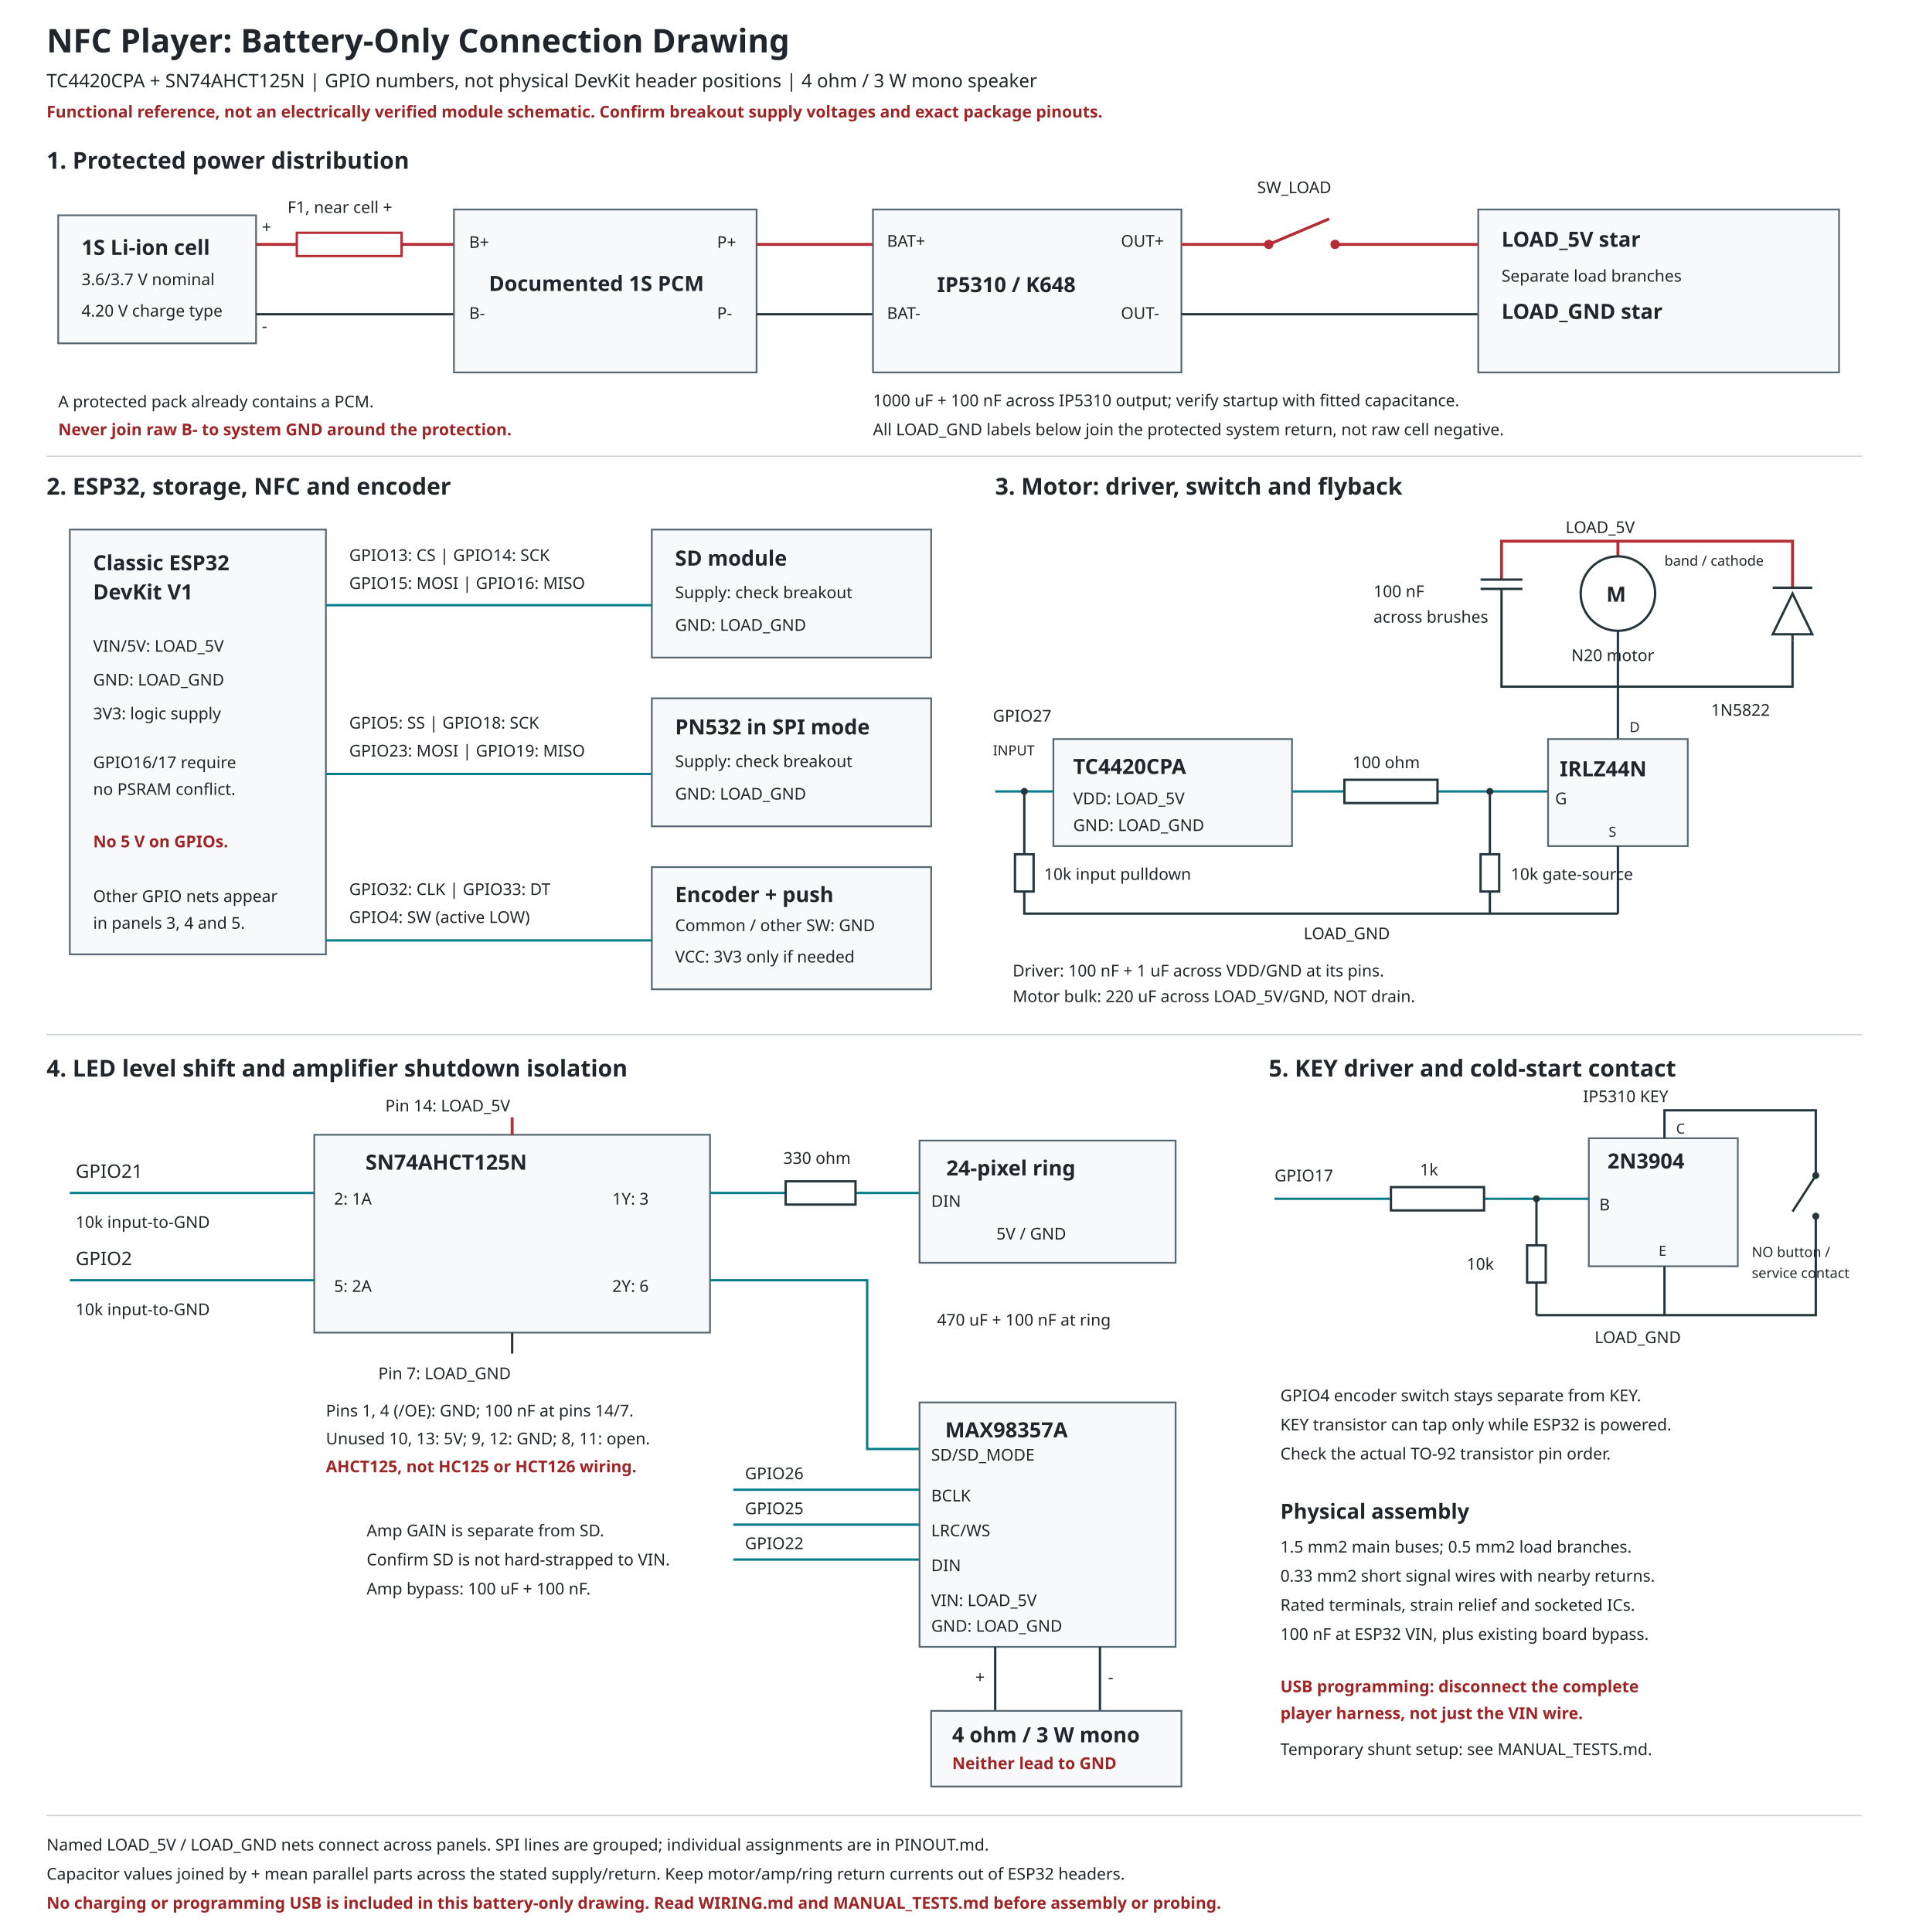
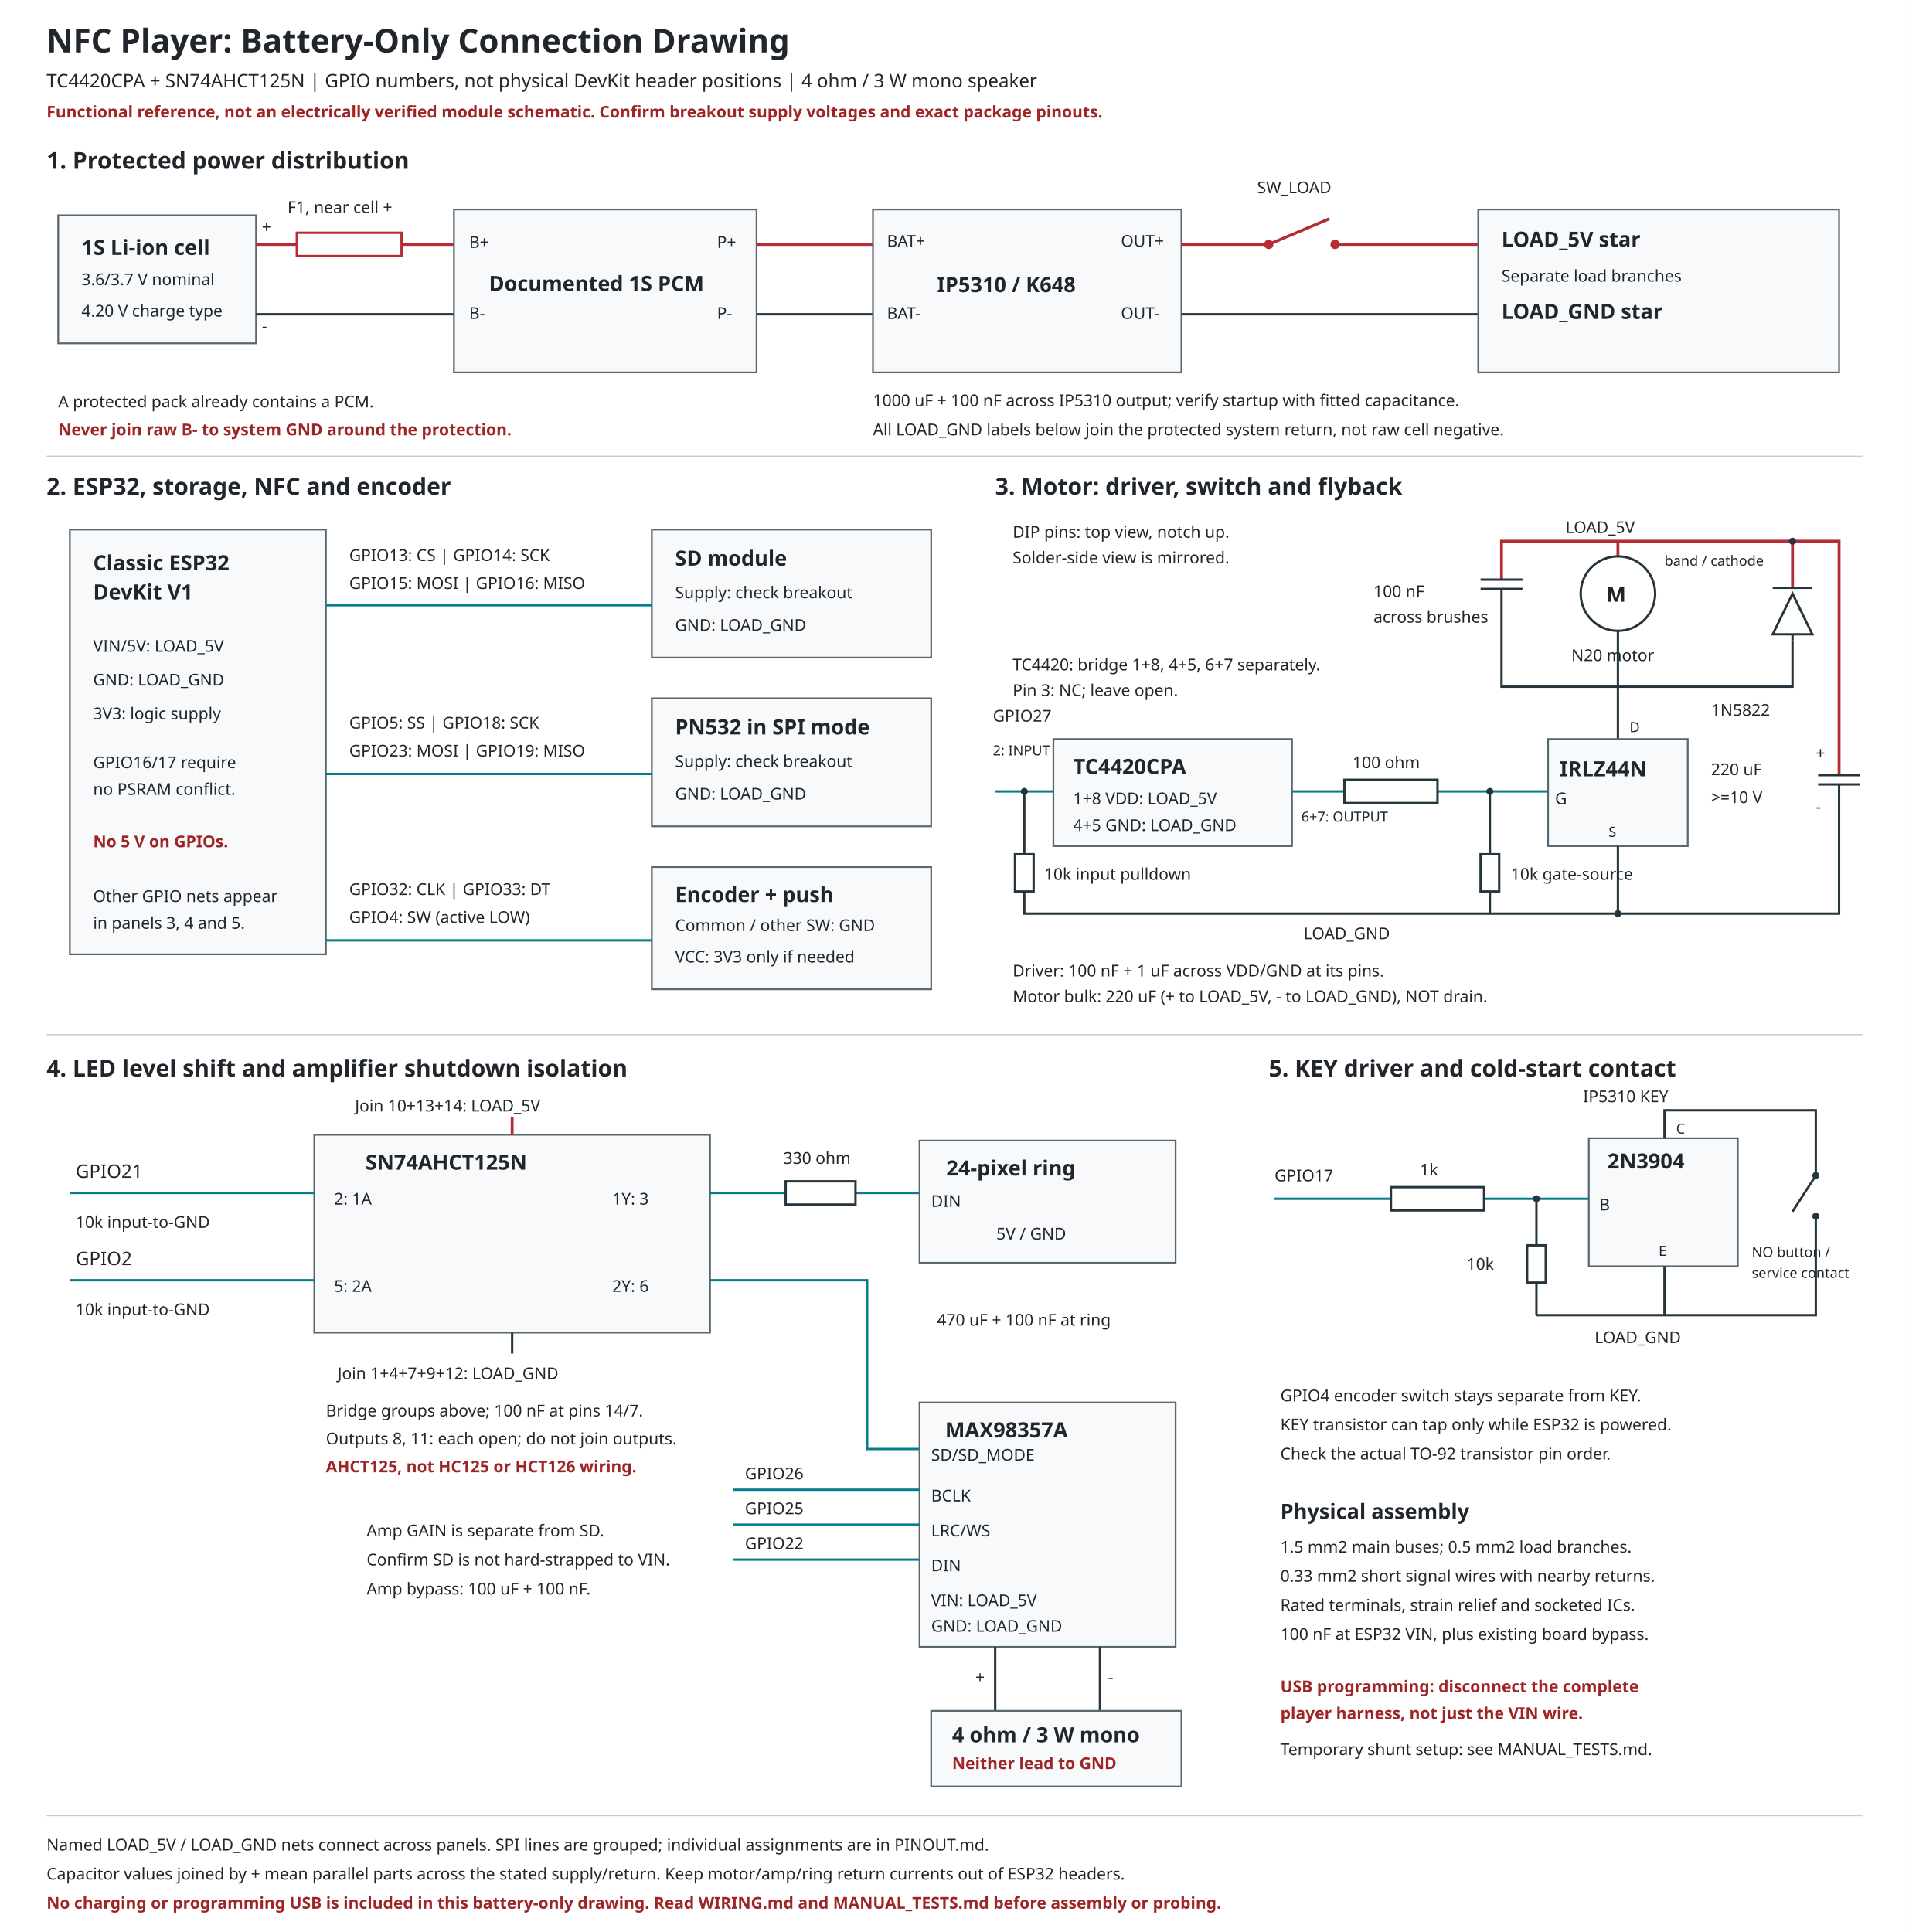
<svg xmlns="http://www.w3.org/2000/svg" width="1640" height="1660" viewBox="0 0 1640 1660" role="img" aria-labelledby="title desc">
  <defs>
    <style>
      text { font-family: "Segoe UI", sans-serif; font-size: 16px; fill: #20262b; letter-spacing: 0; }
      .title { font-size: 28px; font-weight: 700; }
      .heading { font-size: 20px; font-weight: 700; }
      .part { font-size: 18px; font-weight: 600; }
      .small { font-size: 14px; }
      .tiny { font-size: 12px; }
      .muted { fill: #53616a; }
      .warning { fill: #9e2525; font-weight: 600; }
      .box { fill: #f7f9fa; stroke: #596770; stroke-width: 1.5; }
      .wire { fill: none; stroke: #26343c; stroke-width: 2; }
      .supply { fill: none; stroke: #b62c35; stroke-width: 2.5; }
      .signal { fill: none; stroke: #067d8a; stroke-width: 2; }
      .rule { stroke: #c5cdd1; stroke-width: 1; }
      .dot { fill: #26343c; }
    </style>
  </defs>
  <rect width="1640" height="1660" fill="white" />
  <text x="40" y="45" class="title">NFC Player: Battery-Only Connection Drawing</text>
  <text x="40" y="75">TC4420CPA + SN74AHCT125N | GPIO numbers, not physical DevKit header positions | 4 ohm / 3 W mono speaker</text>
  <text x="40" y="101" class="small warning">Functional reference, not an electrically verified module schematic. Confirm breakout supply voltages and exact package pinouts.</text>
  <text x="40" y="145" class="heading">1. Protected power distribution</text>
  <rect x="50" y="185" width="170" height="110" class="box" />
  <text x="70" y="219" class="part">1S Li-ion cell</text>
  <text x="70" y="245" class="small">3.6/3.7 V nominal</text>
  <text x="70" y="272" class="small">4.20 V charge type</text>
  <text x="225" y="200" class="small">+</text>
  <text x="225" y="285" class="small">-</text>
  <path d="M220 210 H255 M345 210 H390" class="supply" />
  <rect x="255" y="200" width="90" height="20" fill="white" stroke="#b62c35" stroke-width="2" />
  <text x="247" y="183" class="small">F1, near cell +</text>
  <path d="M220 270 H390" class="wire" />
  <rect x="390" y="180" width="260" height="140" class="box" />
  <text x="420" y="250" class="part">Documented 1S PCM</text>
  <text x="403" y="213" class="small">B+</text>
  <text x="403" y="274" class="small">B-</text>
  <text x="616" y="213" class="small">P+</text>
  <text x="616" y="274" class="small">P-</text>
  <path d="M650 210 H750" class="supply" />
  <path d="M650 270 H750" class="wire" />
  <rect x="750" y="180" width="265" height="140" class="box" />
  <text x="805" y="251" class="part">IP5310 / K648</text>
  <text x="762" y="212" class="small">BAT+</text>
  <text x="762" y="274" class="small">BAT-</text>
  <text x="963" y="212" class="small">OUT+</text>
  <text x="963" y="274" class="small">OUT-</text>
  <path d="M1015 210 H1090 M1090 210 L1142 188 M1147 210 H1270" class="supply" />
  <circle cx="1090" cy="210" r="4" fill="#b62c35" />
  <circle cx="1147" cy="210" r="4" fill="#b62c35" />
  <text x="1080" y="166" class="small">SW_LOAD</text>
  <path d="M1015 270 H1270" class="wire" />
  <rect x="1270" y="180" width="310" height="140" class="box" />
  <text x="1290" y="212" class="part">LOAD_5V star</text>
  <text x="1290" y="242" class="small">Separate load branches</text>
  <text x="1290" y="274" class="part">LOAD_GND star</text>
  <text x="750" y="349" class="small">1000 uF + 100 nF across IP5310 output; verify startup with fitted capacitance.</text>
  <text x="50" y="350" class="small">A protected pack already contains a PCM.</text>
  <text x="50" y="374" class="small warning">Never join raw B- to system GND around the protection.</text>
  <text x="750" y="374" class="small">All LOAD_GND labels below join the protected system return, not raw cell negative.</text>
  <line x1="40" y1="392" x2="1600" y2="392" class="rule" />
  <text x="40" y="425" class="heading">2. ESP32, storage, NFC and encoder</text>
  <rect x="60" y="455" width="220" height="365" class="box" />
  <text x="80" y="490" class="part">Classic ESP32</text>
  <text x="80" y="515" class="part">DevKit V1</text>
  <text x="80" y="560" class="small">VIN/5V: LOAD_5V</text>
  <text x="80" y="589" class="small">GND: LOAD_GND</text>
  <text x="80" y="618" class="small">3V3: logic supply</text>
  <text x="80" y="660" class="small">GPIO16/17 require</text>
  <text x="80" y="683" class="small">no PSRAM conflict.</text>
  <text x="80" y="728" class="small warning">No 5 V on GPIOs.</text>
  <text x="80" y="775" class="small">Other GPIO nets appear</text>
  <text x="80" y="798" class="small">in panels 3, 4 and 5.</text>
  <rect x="560" y="455" width="240" height="110" class="box" />
  <text x="580" y="486" class="part">SD module</text>
  <text x="580" y="514" class="small">Supply: check breakout</text>
  <text x="580" y="542" class="small">GND: LOAD_GND</text>
  <path d="M280 520 H560" class="signal" />
  <text x="300" y="482" class="small">GPIO13: CS | GPIO14: SCK</text>
  <text x="300" y="506" class="small">GPIO15: MOSI | GPIO16: MISO</text>
  <rect x="560" y="600" width="240" height="110" class="box" />
  <text x="580" y="631" class="part">PN532 in SPI mode</text>
  <text x="580" y="659" class="small">Supply: check breakout</text>
  <text x="580" y="687" class="small">GND: LOAD_GND</text>
  <path d="M280 665 H560" class="signal" />
  <text x="300" y="626" class="small">GPIO5: SS | GPIO18: SCK</text>
  <text x="300" y="650" class="small">GPIO23: MOSI | GPIO19: MISO</text>
  <rect x="560" y="745" width="240" height="105" class="box" />
  <text x="580" y="775" class="part">Encoder + push</text>
  <text x="580" y="800" class="small">Common / other SW: GND</text>
  <text x="580" y="827" class="small">VCC: 3V3 only if needed</text>
  <path d="M280 808 H560" class="signal" />
  <text x="300" y="769" class="small">GPIO32: CLK | GPIO33: DT</text>
  <text x="300" y="793" class="small">GPIO4: SW (active LOW)</text>
  <text x="855" y="425" class="heading">3. Motor: driver, switch and flyback</text>
+   <text x="870" y="462" class="small">DIP pins: top view, notch up.</text>
+   <text x="870" y="484" class="small">Solder-side view is mirrored.</text>
+   <text x="870" y="576" class="small">TC4420: bridge 1+8, 4+5, 6+7 separately.</text>
+   <text x="870" y="598" class="small">Pin 3: NC; leave open.</text>
  <text x="1345" y="458" class="small">LOAD_5V</text>
  <path d="M1390 465 V478 M1390 465 H1540 V505 M1390 465 H1290 V498" class="supply" />
  <circle cx="1390" cy="510" r="32" fill="white" stroke="#26343c" stroke-width="2" />
  <text x="1380" y="517" class="part">M</text>
  <text x="1350" y="568" class="small">N20 motor</text>
  <path d="M1390 542 V635 M1390 590 H1540 V550" class="wire" />
  <path d="M1523 505 H1557 M1540 510 L1523 545 H1557 Z" fill="white" stroke="#26343c" stroke-width="2" />
  <path d="M1540 545 V550" class="wire" />
  <text x="1430" y="486" class="tiny">band / cathode</text>
  <text x="1470" y="615" class="small">1N5822</text>
  <path d="M1272 498 H1308 M1272 506 H1308 M1290 506 V590 H1390" class="wire" />
  <text x="1180" y="513" class="small">100 nF</text>
  <text x="1180" y="535" class="small">across brushes</text>
+   <g id="motor-bulk-capacitor">
+     <path d="M1540 465 H1580 V666" class="supply" />
+     <path d="M1562 666 H1598 M1562 674 H1598" class="wire" />
+     <path d="M1580 674 V785 H1390" class="wire" />
+     <circle cx="1540" cy="465" r="3" class="dot" />
+     <circle cx="1390" cy="785" r="3" class="dot" />
+     <text x="1560" y="652" class="small">+</text>
+     <text x="1560" y="698" class="small">-</text>
+     <text x="1470" y="666" class="small">220 uF</text>
+     <text x="1470" y="690" class="small">&gt;=10 V</text>
+   </g>
  <rect x="905" y="635" width="205" height="92" class="box" />
  <text x="922" y="665" class="part">TC4420CPA</text>
-   <text x="922" y="691" class="small">VDD: LOAD_5V</text>
-   <text x="922" y="714" class="small">GND: LOAD_GND</text>
+   <text x="922" y="691" class="small">1+8 VDD: LOAD_5V</text>
+   <text x="922" y="714" class="small">4+5 GND: LOAD_GND</text>
  <path d="M855 680 H905 M1110 680 H1155 M1235 680 H1330" class="signal" />
  <text x="853" y="620" class="small">GPIO27</text>
-   <text x="853" y="649" class="tiny">INPUT</text>
+   <text x="853" y="649" class="tiny">2: INPUT</text>
+   <text x="1118" y="706" class="tiny">6+7: OUTPUT</text>
  <rect x="1155" y="670" width="80" height="20" fill="white" stroke="#26343c" stroke-width="2" />
  <text x="1162" y="660" class="small">100 ohm</text>
  <rect x="1330" y="635" width="120" height="92" class="box" />
  <text x="1340" y="667" class="part">IRLZ44N</text>
  <text x="1336" y="691" class="small">G</text>
  <text x="1400" y="629" class="tiny">D</text>
  <text x="1382" y="719" class="tiny">S</text>
  <path d="M1390 727 V785 M880 680 V734 M880 766 V785 H1390 M1280 680 V734 M1280 766 V785" class="wire" />
  <rect x="872" y="734" width="16" height="32" fill="white" stroke="#26343c" stroke-width="2" />
  <rect x="1272" y="734" width="16" height="32" fill="white" stroke="#26343c" stroke-width="2" />
  <text x="897" y="756" class="small">10k input pulldown</text>
  <text x="1298" y="756" class="small">10k gate-source</text>
  <circle cx="880" cy="680" r="3" class="dot" />
  <circle cx="1280" cy="680" r="3" class="dot" />
  <text x="1120" y="807" class="small">LOAD_GND</text>
  <text x="870" y="839" class="small">Driver: 100 nF + 1 uF across VDD/GND at its pins.</text>
-   <text x="870" y="861" class="small">Motor bulk: 220 uF across LOAD_5V/GND, NOT drain.</text>
+   <text x="870" y="861" class="small">Motor bulk: 220 uF (+ to LOAD_5V, - to LOAD_GND), NOT drain.</text>
  <line x1="40" y1="889" x2="1600" y2="889" class="rule" />
  <text x="40" y="925" class="heading">4. LED level shift and amplifier shutdown isolation</text>
  <rect x="270" y="975" width="340" height="170" class="box" />
  <text x="314" y="1005" class="part">SN74AHCT125N</text>
  <text x="287" y="1035" class="small">2: 1A</text>
  <text x="526" y="1035" class="small">1Y: 3</text>
  <text x="287" y="1110" class="small">5: 2A</text>
  <text x="526" y="1110" class="small">2Y: 6</text>
  <path d="M60 1025 H270 M610 1025 H675 M735 1025 H790 M60 1100 H270 M610 1100 H745 V1245 H790" class="signal" />
  <text x="65" y="1012">GPIO21</text>
  <text x="65" y="1055" class="small">10k input-to-GND</text>
  <text x="65" y="1087">GPIO2</text>
  <text x="65" y="1130" class="small">10k input-to-GND</text>
  <rect x="675" y="1015" width="60" height="20" fill="white" stroke="#26343c" stroke-width="2" />
  <text x="673" y="1000" class="small">330 ohm</text>
-   <text x="331" y="955" class="small">Pin 14: LOAD_5V</text>
+   <text x="305" y="955" class="small">Join 10+13+14: LOAD_5V</text>
  <path d="M440 960 V975" class="supply" />
  <path d="M440 1145 V1163" class="wire" />
-   <text x="325" y="1185" class="small">Pin 7: LOAD_GND</text>
-   <text x="280" y="1217" class="small">Pins 1, 4 (/OE): GND; 100 nF at pins 14/7.</text>
-   <text x="280" y="1241" class="small">Unused 10, 13: 5V; 9, 12: GND; 8, 11: open.</text>
+   <text x="290" y="1185" class="small">Join 1+4+7+9+12: LOAD_GND</text>
+   <text x="280" y="1217" class="small">Bridge groups above; 100 nF at pins 14/7.</text>
+   <text x="280" y="1241" class="small">Outputs 8, 11: each open; do not join outputs.</text>
  <text x="280" y="1265" class="small warning">AHCT125, not HC125 or HCT126 wiring.</text>
  <rect x="790" y="980" width="220" height="105" class="box" />
  <text x="813" y="1010" class="part">24-pixel ring</text>
  <text x="800" y="1037" class="small">DIN</text>
  <text x="856" y="1065" class="small">5V / GND</text>
  <text x="805" y="1139" class="small">470 uF + 100 nF at ring</text>
  <rect x="790" y="1205" width="220" height="210" class="box" />
  <text x="812" y="1235" class="part">MAX98357A</text>
  <text x="800" y="1255" class="small">SD/SD_MODE</text>
  <text x="800" y="1290" class="small">BCLK</text>
  <text x="800" y="1320" class="small">LRC/WS</text>
  <text x="800" y="1350" class="small">DIN</text>
  <text x="800" y="1380" class="small">VIN: LOAD_5V</text>
  <text x="800" y="1402" class="small">GND: LOAD_GND</text>
  <path d="M630 1280 H790 M630 1310 H790 M630 1340 H790" class="signal" />
  <text x="640" y="1271" class="small">GPIO26</text>
  <text x="640" y="1301" class="small">GPIO25</text>
  <text x="640" y="1331" class="small">GPIO22</text>
  <text x="315" y="1320" class="small">Amp GAIN is separate from SD.</text>
  <text x="315" y="1345" class="small">Confirm SD is not hard-strapped to VIN.</text>
  <text x="315" y="1370" class="small">Amp bypass: 100 uF + 100 nF.</text>
  <path d="M855 1415 V1470 M945 1415 V1470" class="wire" />
  <text x="838" y="1446" class="small">+</text>
  <text x="952" y="1446" class="small">-</text>
  <rect x="800" y="1470" width="215" height="65" class="box" />
  <text x="818" y="1497" class="part">4 ohm / 3 W mono</text>
  <text x="818" y="1520" class="small warning">Neither lead to GND</text>
  <text x="1090" y="925" class="heading">5. KEY driver and cold-start contact</text>
  <rect x="1365" y="978" width="128" height="110" class="box" />
  <text x="1381" y="1004" class="part">2N3904</text>
  <text x="1374" y="1040" class="small">B</text>
  <text x="1440" y="974" class="tiny">C</text>
  <text x="1425" y="1079" class="tiny">E</text>
  <path d="M1095 1030 H1195 M1275 1030 H1365" class="signal" />
  <rect x="1195" y="1020" width="80" height="20" fill="white" stroke="#26343c" stroke-width="2" />
  <text x="1095" y="1015" class="small">GPIO17</text>
  <text x="1220" y="1010" class="small">1k</text>
  <path d="M1430 978 V954 H1560 V1010 M1560 1045 V1130 H1320 M1430 1088 V1130 M1320 1030 V1070 M1320 1102 V1130" class="wire" />
  <text x="1360" y="947" class="small">IP5310 KEY</text>
  <rect x="1312" y="1070" width="16" height="32" fill="white" stroke="#26343c" stroke-width="2" />
  <text x="1260" y="1091" class="small">10k</text>
  <circle cx="1320" cy="1030" r="3" class="dot" />
  <path d="M1560 1010 L1540 1041" class="wire" />
  <circle cx="1560" cy="1010" r="3" class="dot" />
  <circle cx="1560" cy="1045" r="3" class="dot" />
  <text x="1505" y="1080" class="tiny">NO button /</text>
  <text x="1505" y="1098" class="tiny">service contact</text>
  <text x="1370" y="1154" class="small">LOAD_GND</text>
  <text x="1100" y="1204" class="small">GPIO4 encoder switch stays separate from KEY.</text>
  <text x="1100" y="1229" class="small">KEY transistor can tap only while ESP32 is powered.</text>
  <text x="1100" y="1254" class="small">Check the actual TO-92 transistor pin order.</text>
  <text x="1100" y="1305" class="part">Physical assembly</text>
  <text x="1100" y="1334" class="small">1.5 mm2 main buses; 0.5 mm2 load branches.</text>
  <text x="1100" y="1359" class="small">0.33 mm2 short signal wires with nearby returns.</text>
  <text x="1100" y="1384" class="small">Rated terminals, strain relief and socketed ICs.</text>
  <text x="1100" y="1409" class="small">100 nF at ESP32 VIN, plus existing board bypass.</text>
  <text x="1100" y="1454" class="small warning">USB programming: disconnect the complete</text>
  <text x="1100" y="1477" class="small warning">player harness, not just the VIN wire.</text>
  <text x="1100" y="1508" class="small">Temporary shunt setup: see MANUAL_TESTS.md.</text>
  <line x1="40" y1="1560" x2="1600" y2="1560" class="rule" />
  <text x="40" y="1590" class="small">Named LOAD_5V / LOAD_GND nets connect across panels. SPI lines are grouped; individual assignments are in PINOUT.md.</text>
  <text x="40" y="1615" class="small">Capacitor values joined by + mean parallel parts across the stated supply/return. Keep motor/amp/ring return currents out of ESP32 headers.</text>
  <text x="40" y="1640" class="small warning">No charging or programming USB is included in this battery-only drawing. Read WIRING.md and MANUAL_TESTS.md before assembly or probing.</text>
</svg>
